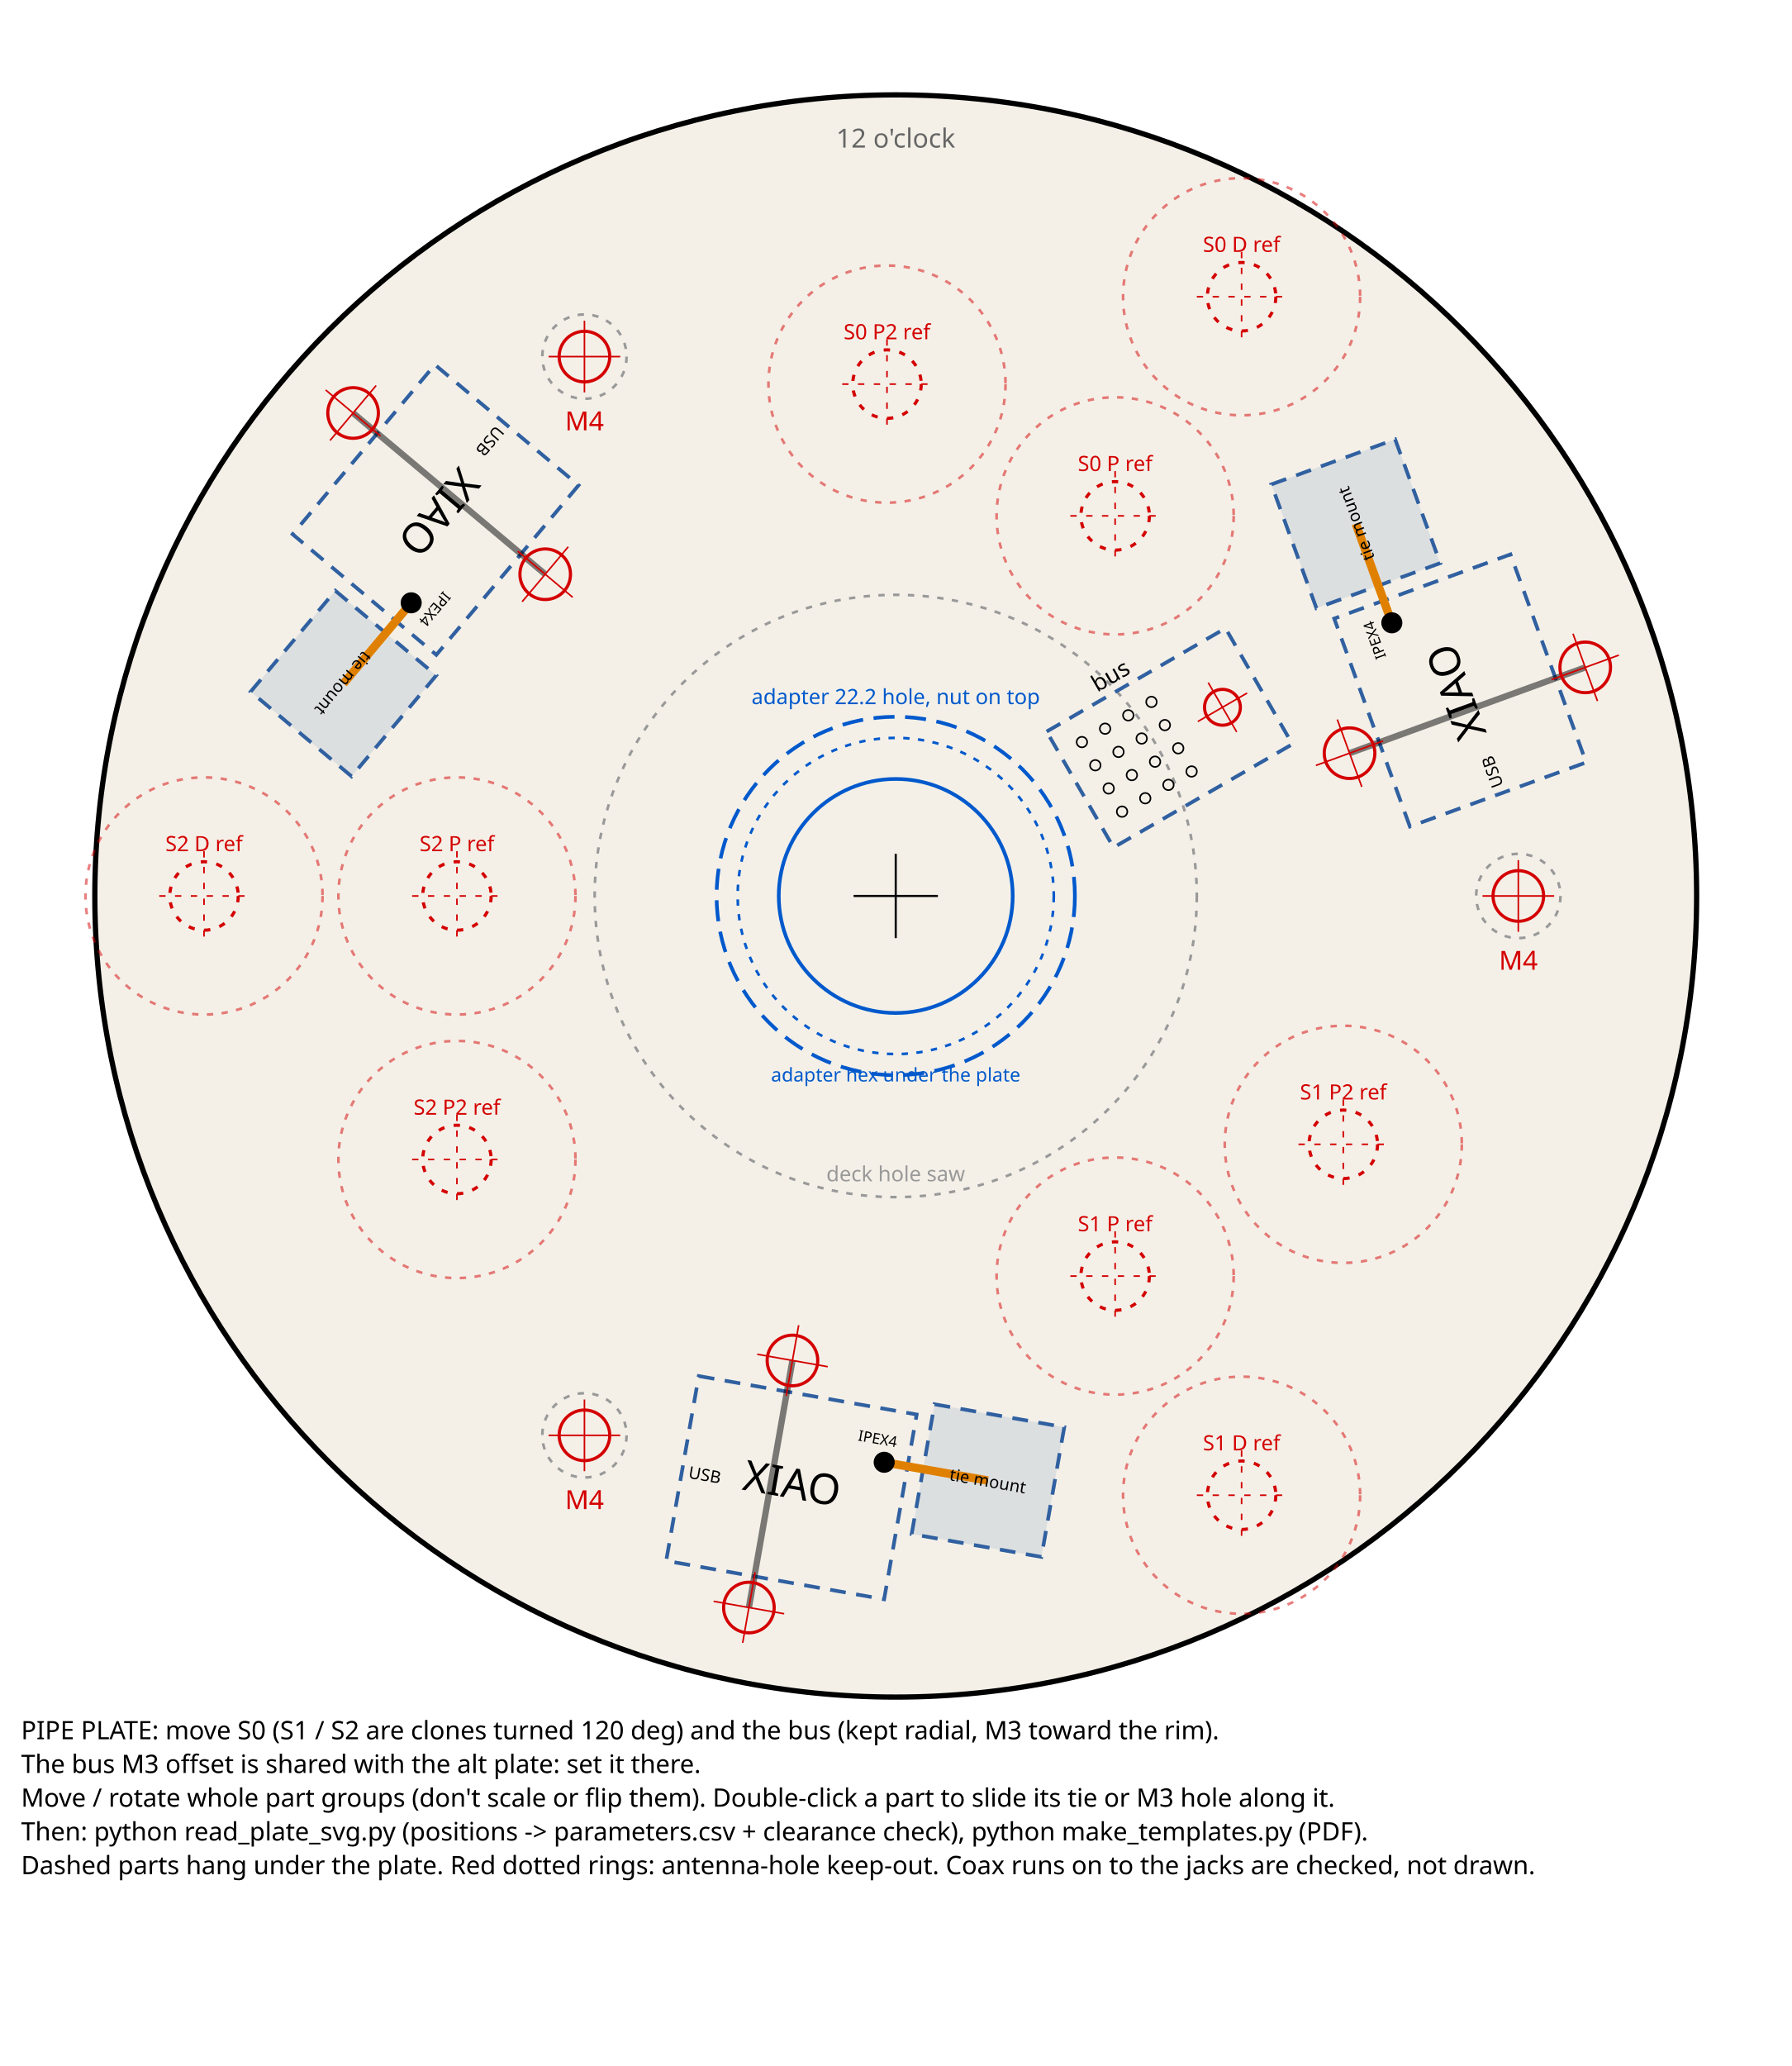
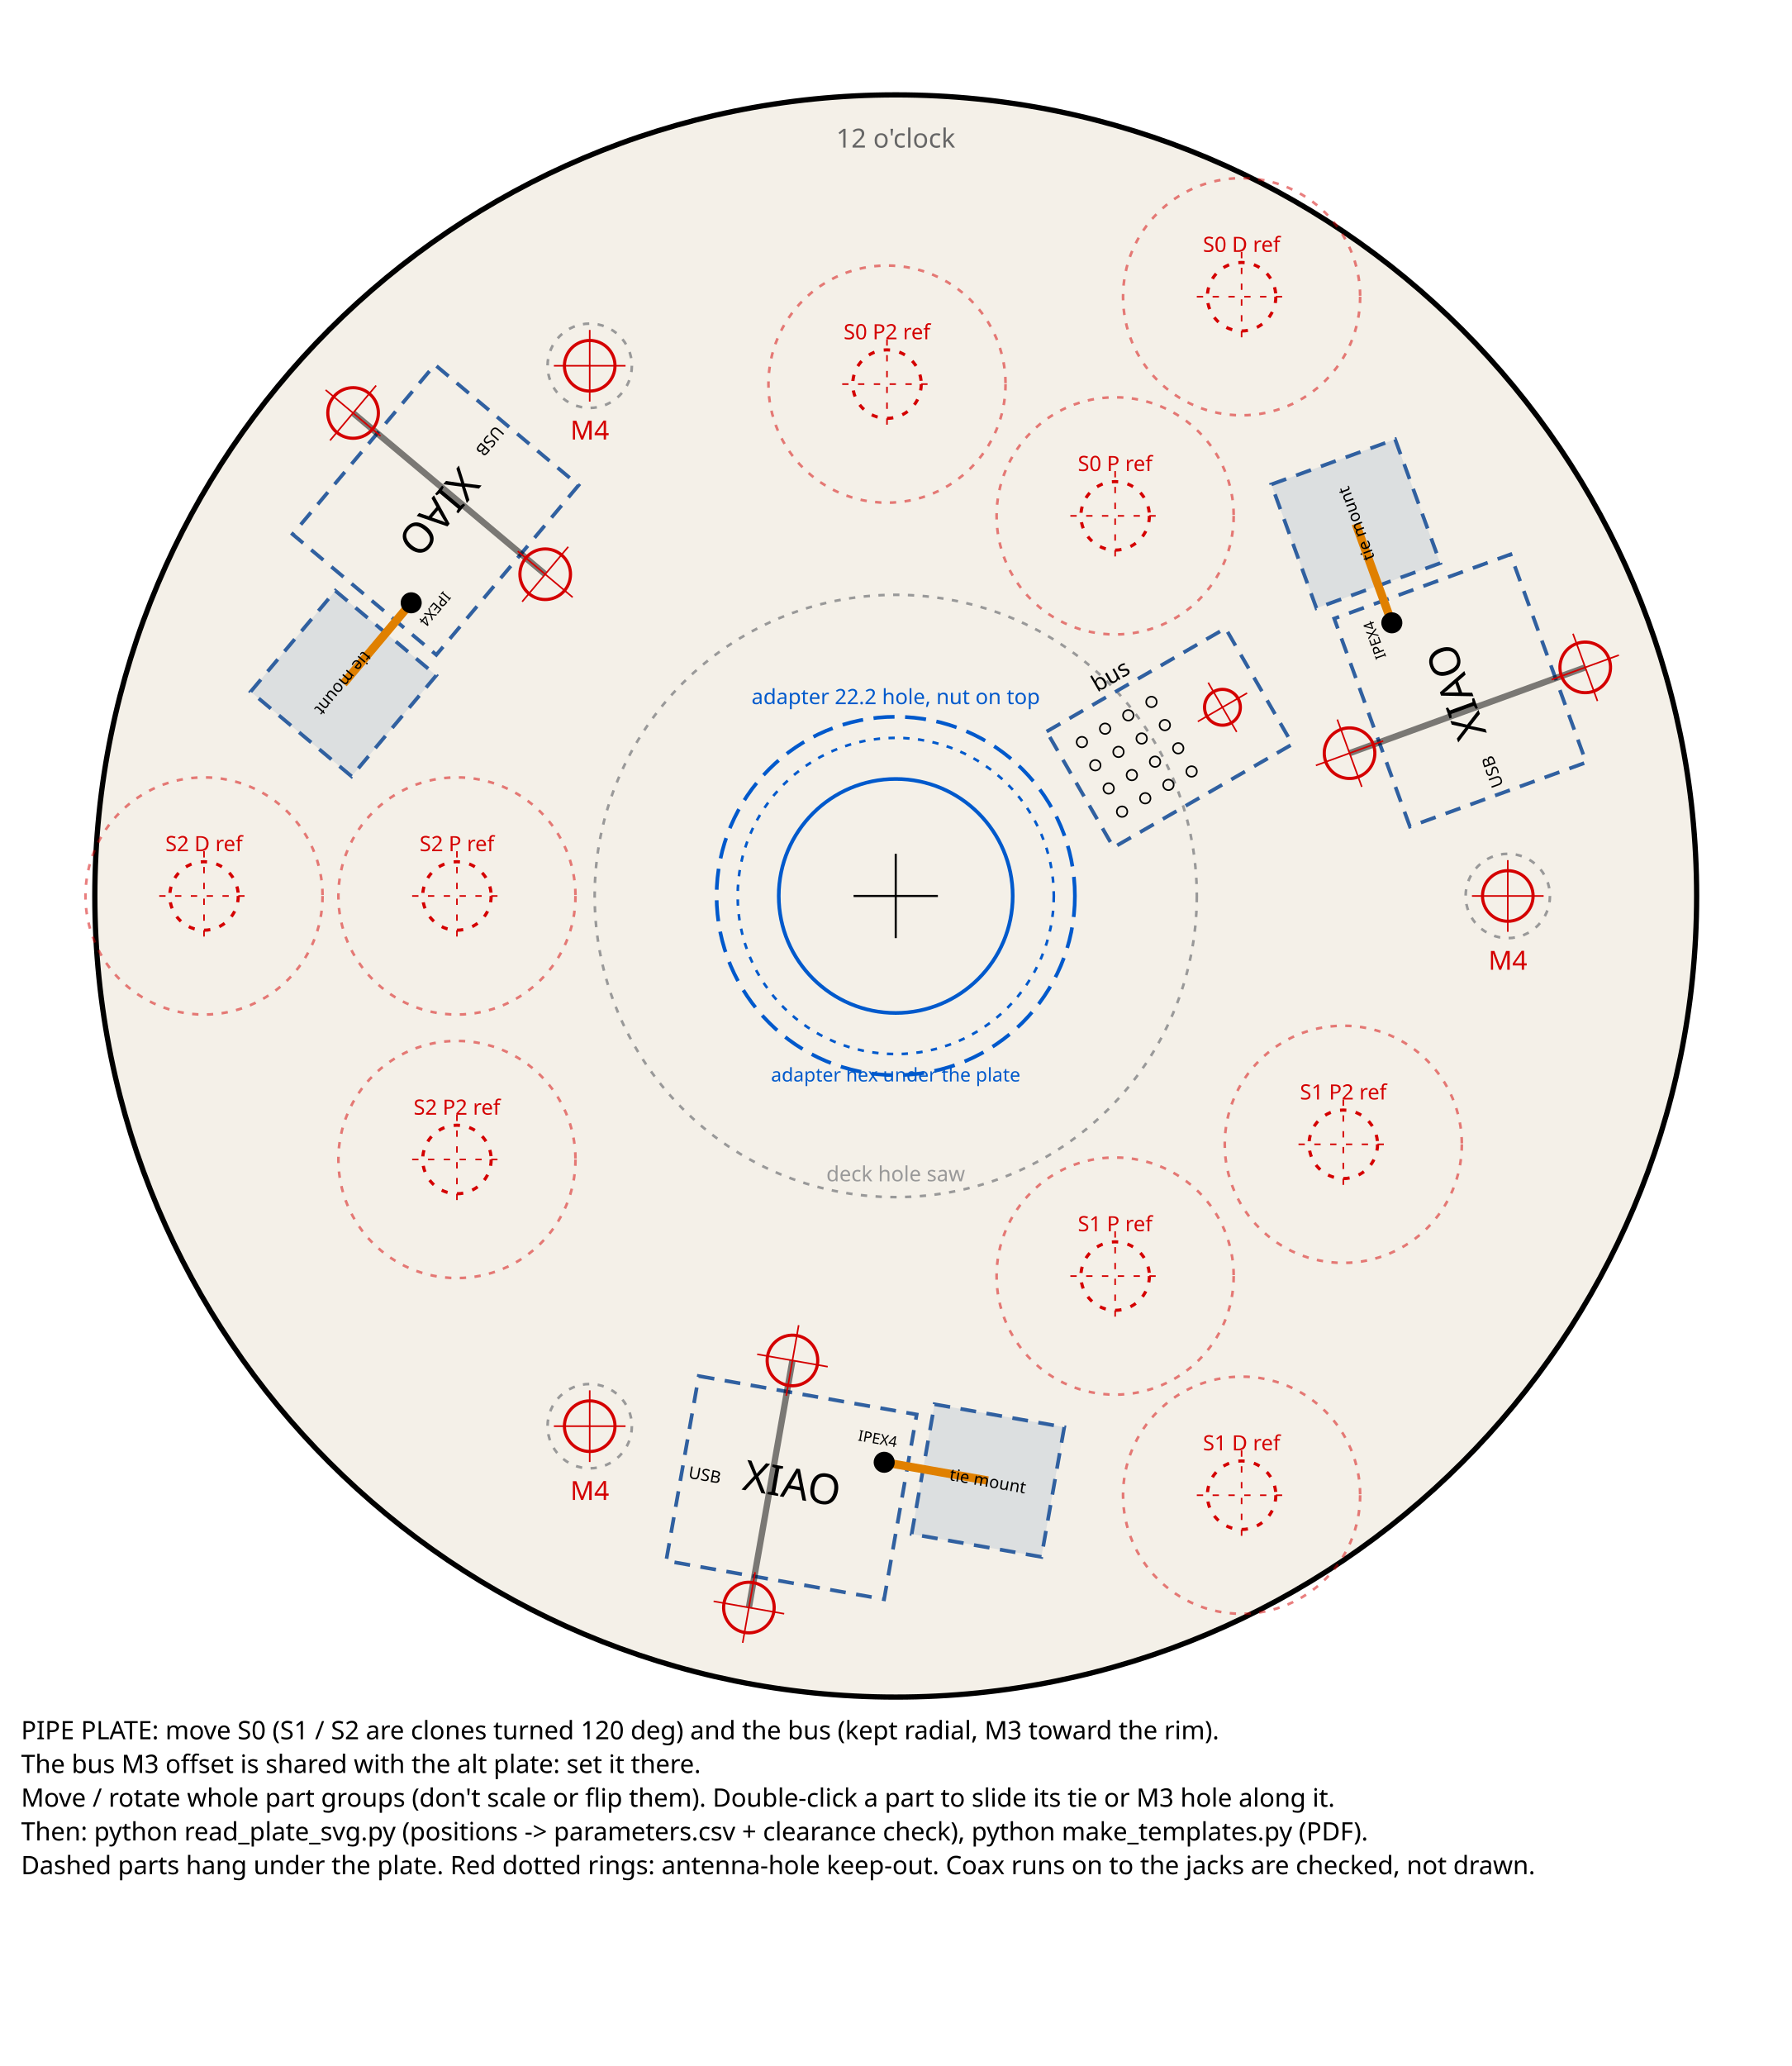
<svg xmlns="http://www.w3.org/2000/svg" xmlns:xlink="http://www.w3.org/1999/xlink" width="170mm" height="196mm" viewBox="-85 -85 170 196">
  <g id="layer_plate">
    <circle r="76.0" fill="#f4f0e8" stroke="#000" stroke-width="0.5" />
    <path d="M-4,0H4M0,-4V4" stroke="#000" stroke-width="0.2" />
    <text x="0.00" y="-71.00" font-size="2.5" fill="#666" font-family="sans-serif" text-anchor="middle">12 o'clock</text>
  </g>
  <g id="layer_jacks">
    <circle r="28.57" fill="none" stroke="#999" stroke-width="0.25" stroke-dasharray="0.6,0.8" />
    <text x="0.00" y="27.07" font-size="2" fill="#999" font-family="sans-serif" text-anchor="middle">deck hole saw</text>
  </g>
  <g id="layer_adapter">
    <circle r="11.1" fill="none" stroke="#0059cc" stroke-width="0.35" />
    <circle r="17.0" fill="none" stroke="#0059cc" stroke-width="0.35" stroke-dasharray="2,1" />
    <circle r="15.0" fill="none" stroke="#0059cc" stroke-width="0.25" stroke-dasharray="0.6,0.8" />
    <text x="0.00" y="-18.20" font-size="2" fill="#0059cc" font-family="sans-serif" text-anchor="middle">adapter 22.2 hole, nut on top</text>
    <text x="0.00" y="17.60" font-size="1.8" fill="#0059cc" font-family="sans-serif" text-anchor="middle">adapter hex under the plate</text>
  </g>
  <g id="layer_m4">
-     <circle cx="59.08" cy="-0.00" r="2.40" fill="none" stroke="#d40000" stroke-width="0.3" />
-     <path d="M55.68,-0.00H62.48M59.08,-3.40V3.40" stroke="#d40000" stroke-width="0.15" />
-     <circle cx="59.08" cy="-0.00" r="4" fill="none" stroke="#999" stroke-width="0.25" stroke-dasharray="0.6,0.8" />
-     <text x="59.08" y="7.00" font-size="2.5" fill="#d40000" font-family="sans-serif" text-anchor="middle">M4</text>
-     <circle cx="-29.54" cy="51.17" r="2.40" fill="none" stroke="#d40000" stroke-width="0.3" />
-     <path d="M-32.94,51.17H-26.14M-29.54,47.77V54.57" stroke="#d40000" stroke-width="0.15" />
-     <circle cx="-29.54" cy="51.17" r="4" fill="none" stroke="#999" stroke-width="0.25" stroke-dasharray="0.6,0.8" />
-     <text x="-29.54" y="58.17" font-size="2.5" fill="#d40000" font-family="sans-serif" text-anchor="middle">M4</text>
-     <circle cx="-29.54" cy="-51.17" r="2.40" fill="none" stroke="#d40000" stroke-width="0.3" />
-     <path d="M-32.94,-51.17H-26.14M-29.54,-54.57V-47.77" stroke="#d40000" stroke-width="0.15" />
-     <circle cx="-29.54" cy="-51.17" r="4" fill="none" stroke="#999" stroke-width="0.25" stroke-dasharray="0.6,0.8" />
-     <text x="-29.54" y="-44.17" font-size="2.5" fill="#d40000" font-family="sans-serif" text-anchor="middle">M4</text>
+     <circle cx="58.08" cy="-0.00" r="2.40" fill="none" stroke="#d40000" stroke-width="0.3" />
+     <path d="M54.68,-0.00H61.48M58.08,-3.40V3.40" stroke="#d40000" stroke-width="0.15" />
+     <circle cx="58.08" cy="-0.00" r="4" fill="none" stroke="#999" stroke-width="0.25" stroke-dasharray="0.6,0.8" />
+     <text x="58.08" y="7.00" font-size="2.5" fill="#d40000" font-family="sans-serif" text-anchor="middle">M4</text>
+     <circle cx="-29.04" cy="50.30" r="2.40" fill="none" stroke="#d40000" stroke-width="0.3" />
+     <path d="M-32.44,50.30H-25.64M-29.04,46.90V53.70" stroke="#d40000" stroke-width="0.15" />
+     <circle cx="-29.04" cy="50.30" r="4" fill="none" stroke="#999" stroke-width="0.25" stroke-dasharray="0.6,0.8" />
+     <text x="-29.04" y="57.30" font-size="2.5" fill="#d40000" font-family="sans-serif" text-anchor="middle">M4</text>
+     <circle cx="-29.04" cy="-50.30" r="2.40" fill="none" stroke="#d40000" stroke-width="0.3" />
+     <path d="M-32.44,-50.30H-25.64M-29.04,-53.70V-46.90" stroke="#d40000" stroke-width="0.15" />
+     <circle cx="-29.04" cy="-50.30" r="4" fill="none" stroke="#999" stroke-width="0.25" stroke-dasharray="0.6,0.8" />
+     <text x="-29.04" y="-43.30" font-size="2.5" fill="#d40000" font-family="sans-serif" text-anchor="middle">M4</text>
    <circle cx="32.82" cy="-56.85" r="3.25" fill="none" stroke="#d40000" stroke-width="0.3" stroke-dasharray="0.6 0.9" />
    <path d="M28.57,-56.85H37.07M32.82,-61.10V-52.60" stroke="#d40000" stroke-width="0.15" stroke-dasharray="0.6 0.9" />
    <circle cx="32.82" cy="-56.85" r="11.25" fill="none" stroke="#d40000" stroke-width="0.25" stroke-dasharray="0.6,0.8" opacity="0.5" />
    <text x="32.82" y="-61.10" font-size="2" fill="#d40000" font-family="sans-serif" text-anchor="middle">S0 D ref</text>
    <circle cx="20.82" cy="-36.06" r="3.25" fill="none" stroke="#d40000" stroke-width="0.3" stroke-dasharray="0.6 0.9" />
    <path d="M16.57,-36.06H25.07M20.82,-40.31V-31.81" stroke="#d40000" stroke-width="0.15" stroke-dasharray="0.6 0.9" />
    <circle cx="20.82" cy="-36.06" r="11.25" fill="none" stroke="#d40000" stroke-width="0.25" stroke-dasharray="0.6,0.8" opacity="0.5" />
    <text x="20.82" y="-40.31" font-size="2" fill="#d40000" font-family="sans-serif" text-anchor="middle">S0 P ref</text>
    <circle cx="-0.83" cy="-48.56" r="3.25" fill="none" stroke="#d40000" stroke-width="0.3" stroke-dasharray="0.6 0.9" />
    <path d="M-5.08,-48.56H3.42M-0.83,-52.81V-44.31" stroke="#d40000" stroke-width="0.15" stroke-dasharray="0.6 0.9" />
    <circle cx="-0.83" cy="-48.56" r="11.25" fill="none" stroke="#d40000" stroke-width="0.25" stroke-dasharray="0.6,0.8" opacity="0.5" />
    <text x="-0.83" y="-52.81" font-size="2" fill="#d40000" font-family="sans-serif" text-anchor="middle">S0 P2 ref</text>
    <circle cx="32.82" cy="56.85" r="3.25" fill="none" stroke="#d40000" stroke-width="0.3" stroke-dasharray="0.6 0.9" />
    <path d="M28.57,56.85H37.07M32.82,52.60V61.10" stroke="#d40000" stroke-width="0.15" stroke-dasharray="0.6 0.9" />
    <circle cx="32.82" cy="56.85" r="11.25" fill="none" stroke="#d40000" stroke-width="0.25" stroke-dasharray="0.6,0.8" opacity="0.5" />
    <text x="32.82" y="52.60" font-size="2" fill="#d40000" font-family="sans-serif" text-anchor="middle">S1 D ref</text>
    <circle cx="20.82" cy="36.06" r="3.25" fill="none" stroke="#d40000" stroke-width="0.3" stroke-dasharray="0.6 0.9" />
    <path d="M16.57,36.06H25.07M20.82,31.81V40.31" stroke="#d40000" stroke-width="0.15" stroke-dasharray="0.6 0.9" />
    <circle cx="20.82" cy="36.06" r="11.25" fill="none" stroke="#d40000" stroke-width="0.25" stroke-dasharray="0.6,0.8" opacity="0.5" />
    <text x="20.82" y="31.81" font-size="2" fill="#d40000" font-family="sans-serif" text-anchor="middle">S1 P ref</text>
    <circle cx="42.47" cy="23.56" r="3.25" fill="none" stroke="#d40000" stroke-width="0.3" stroke-dasharray="0.6 0.9" />
    <path d="M38.22,23.56H46.72M42.47,19.31V27.81" stroke="#d40000" stroke-width="0.15" stroke-dasharray="0.6 0.9" />
    <circle cx="42.47" cy="23.56" r="11.25" fill="none" stroke="#d40000" stroke-width="0.25" stroke-dasharray="0.6,0.8" opacity="0.5" />
    <text x="42.47" y="19.31" font-size="2" fill="#d40000" font-family="sans-serif" text-anchor="middle">S1 P2 ref</text>
    <circle cx="-65.64" cy="0.00" r="3.25" fill="none" stroke="#d40000" stroke-width="0.3" stroke-dasharray="0.6 0.9" />
    <path d="M-69.89,0.00H-61.39M-65.64,-4.25V4.25" stroke="#d40000" stroke-width="0.15" stroke-dasharray="0.6 0.9" />
    <circle cx="-65.64" cy="0.00" r="11.25" fill="none" stroke="#d40000" stroke-width="0.25" stroke-dasharray="0.6,0.8" opacity="0.5" />
    <text x="-65.64" y="-4.25" font-size="2" fill="#d40000" font-family="sans-serif" text-anchor="middle">S2 D ref</text>
    <circle cx="-41.64" cy="0.00" r="3.25" fill="none" stroke="#d40000" stroke-width="0.3" stroke-dasharray="0.6 0.9" />
    <path d="M-45.89,0.00H-37.39M-41.64,-4.25V4.25" stroke="#d40000" stroke-width="0.15" stroke-dasharray="0.6 0.9" />
    <circle cx="-41.64" cy="0.00" r="11.25" fill="none" stroke="#d40000" stroke-width="0.25" stroke-dasharray="0.6,0.8" opacity="0.5" />
    <text x="-41.64" y="-4.25" font-size="2" fill="#d40000" font-family="sans-serif" text-anchor="middle">S2 P ref</text>
    <circle cx="-41.64" cy="25.00" r="3.25" fill="none" stroke="#d40000" stroke-width="0.3" stroke-dasharray="0.6 0.9" />
    <path d="M-45.89,25.00H-37.39M-41.64,20.75V29.25" stroke="#d40000" stroke-width="0.15" stroke-dasharray="0.6 0.9" />
    <circle cx="-41.64" cy="25.00" r="11.25" fill="none" stroke="#d40000" stroke-width="0.25" stroke-dasharray="0.6,0.8" opacity="0.5" />
    <text x="-41.64" y="20.75" font-size="2" fill="#d40000" font-family="sans-serif" text-anchor="middle">S2 P2 ref</text>
  </g>
  <g id="layer_s0">
    <g id="s0" transform="translate(53.5625,-19.4951) rotate(250)">
      <rect x="-10.50" y="-8.90" width="21.00" height="17.80" fill="none" stroke="#3060a0" stroke-width="0.35" stroke-dasharray="1.5,1" />
      <rect x="12.00" y="-10.15" width="12.50" height="12.50" fill="#3060a0" fill-opacity="0.12" stroke="#3060a0" stroke-width="0.35" stroke-dasharray="1.5,1" />
      <path d="M8.25,-3.9H18.25" stroke="#e08000" stroke-width="0.8" />
      <circle cx="8.25" cy="-3.9" r="1" fill="#000" />
      <g id="s0_tie" transform="translate(-2,0)">
        <path d="M0,-11.9V11.9" stroke="#000" stroke-width="0.6" opacity="0.5" />
        <circle cx="0.00" cy="-11.90" r="2.40" fill="none" stroke="#d40000" stroke-width="0.3" />
        <path d="M-3.40,-11.90H3.40M0.00,-15.30V-8.50" stroke="#d40000" stroke-width="0.15" />
        <circle cx="0.00" cy="11.90" r="2.40" fill="none" stroke="#d40000" stroke-width="0.3" />
        <path d="M-3.40,11.90H3.40M0.00,8.50V15.30" stroke="#d40000" stroke-width="0.15" />
      </g>
      <text x="0.00" y="1.00" font-size="4" fill="#000" font-family="sans-serif" text-anchor="middle">XIAO</text>
      <text x="-8.30" y="0.80" font-size="1.6" fill="#000" font-family="sans-serif" text-anchor="middle">USB</text>
      <text x="7.25" y="-5.50" font-size="1.4" fill="#000" font-family="sans-serif" text-anchor="middle">IPEX4</text>
      <text x="18.25" y="-3.30" font-size="1.6" fill="#000" font-family="sans-serif" text-anchor="middle">tie mount</text>
    </g>
  </g>
  <g id="layer_clones">
    <use id="s1_clone" xlink:href="#s0" transform="rotate(120)" />
    <use id="s2_clone" xlink:href="#s0" transform="rotate(240)" />
  </g>
  <g id="layer_bus">
    <g id="bus" transform="translate(25.9808,-15) rotate(-30)">
      <rect x="-9.80" y="-6.35" width="19.60" height="12.70" fill="none" stroke="#3060a0" stroke-width="0.35" stroke-dasharray="1.5,1" />
      <circle cx="-7.40" cy="-3.81" r="0.5" fill="none" stroke="#000" stroke-width="0.15" />
      <circle cx="-7.40" cy="-1.27" r="0.5" fill="none" stroke="#000" stroke-width="0.15" />
      <circle cx="-7.40" cy="1.27" r="0.5" fill="none" stroke="#000" stroke-width="0.15" />
      <circle cx="-7.40" cy="3.81" r="0.5" fill="none" stroke="#000" stroke-width="0.15" />
      <circle cx="-4.86" cy="-3.81" r="0.5" fill="none" stroke="#000" stroke-width="0.15" />
      <circle cx="-4.86" cy="-1.27" r="0.5" fill="none" stroke="#000" stroke-width="0.15" />
      <circle cx="-4.86" cy="1.27" r="0.5" fill="none" stroke="#000" stroke-width="0.15" />
      <circle cx="-4.86" cy="3.81" r="0.5" fill="none" stroke="#000" stroke-width="0.15" />
      <circle cx="-2.32" cy="-3.81" r="0.5" fill="none" stroke="#000" stroke-width="0.15" />
      <circle cx="-2.32" cy="-1.27" r="0.5" fill="none" stroke="#000" stroke-width="0.15" />
      <circle cx="-2.32" cy="1.27" r="0.5" fill="none" stroke="#000" stroke-width="0.15" />
      <circle cx="-2.32" cy="3.81" r="0.5" fill="none" stroke="#000" stroke-width="0.15" />
      <circle cx="0.22" cy="-3.81" r="0.5" fill="none" stroke="#000" stroke-width="0.15" />
      <circle cx="0.22" cy="-1.27" r="0.5" fill="none" stroke="#000" stroke-width="0.15" />
      <circle cx="0.22" cy="1.27" r="0.5" fill="none" stroke="#000" stroke-width="0.15" />
      <circle cx="0.22" cy="3.81" r="0.5" fill="none" stroke="#000" stroke-width="0.15" />
      <g id="bus_m3" transform="translate(5.8,0)">
        <circle cx="0.00" cy="0.00" r="1.70" fill="none" stroke="#d40000" stroke-width="0.3" />
        <path d="M-2.70,0.00H2.70M0.00,-2.70V2.70" stroke="#d40000" stroke-width="0.15" />
      </g>
      <text x="-1.90" y="-7.15" font-size="2.2" fill="#000" font-family="sans-serif" text-anchor="middle">bus</text>
    </g>
  </g>
  <g id="layer_notes">
    <text x="-83" y="80.0" font-size="2.4" font-family="sans-serif">PIPE PLATE: move S0 (S1 / S2 are clones turned 120 deg) and the bus (kept radial, M3 toward the rim).</text>
    <text x="-83" y="83.2" font-size="2.4" font-family="sans-serif">The bus M3 offset is shared with the alt plate: set it there.</text>
    <text x="-83" y="86.4" font-size="2.4" font-family="sans-serif">Move / rotate whole part groups (don't scale or flip them). Double-click a part to slide its tie or M3 hole along it.</text>
    <text x="-83" y="89.6" font-size="2.4" font-family="sans-serif">Then: python read_plate_svg.py  (positions -&gt; parameters.csv + clearance check),  python make_templates.py  (PDF).</text>
    <text x="-83" y="92.8" font-size="2.4" font-family="sans-serif">Dashed parts hang under the plate. Red dotted rings: antenna-hole keep-out. Coax runs on to the jacks are checked, not drawn.</text>
  </g>
</svg>
